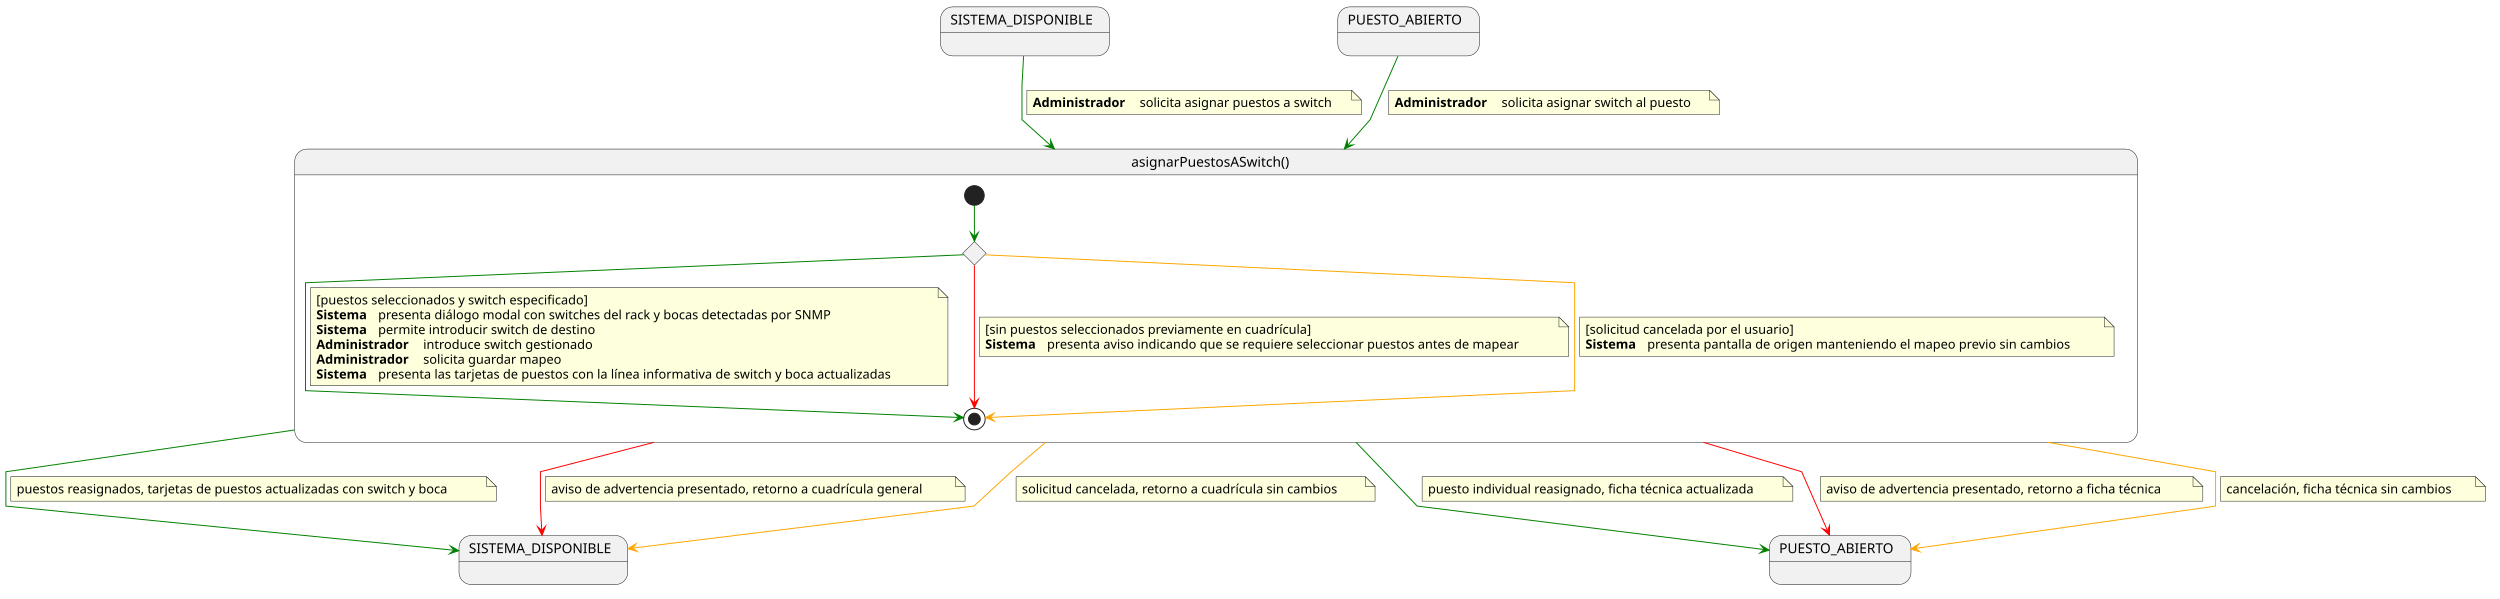
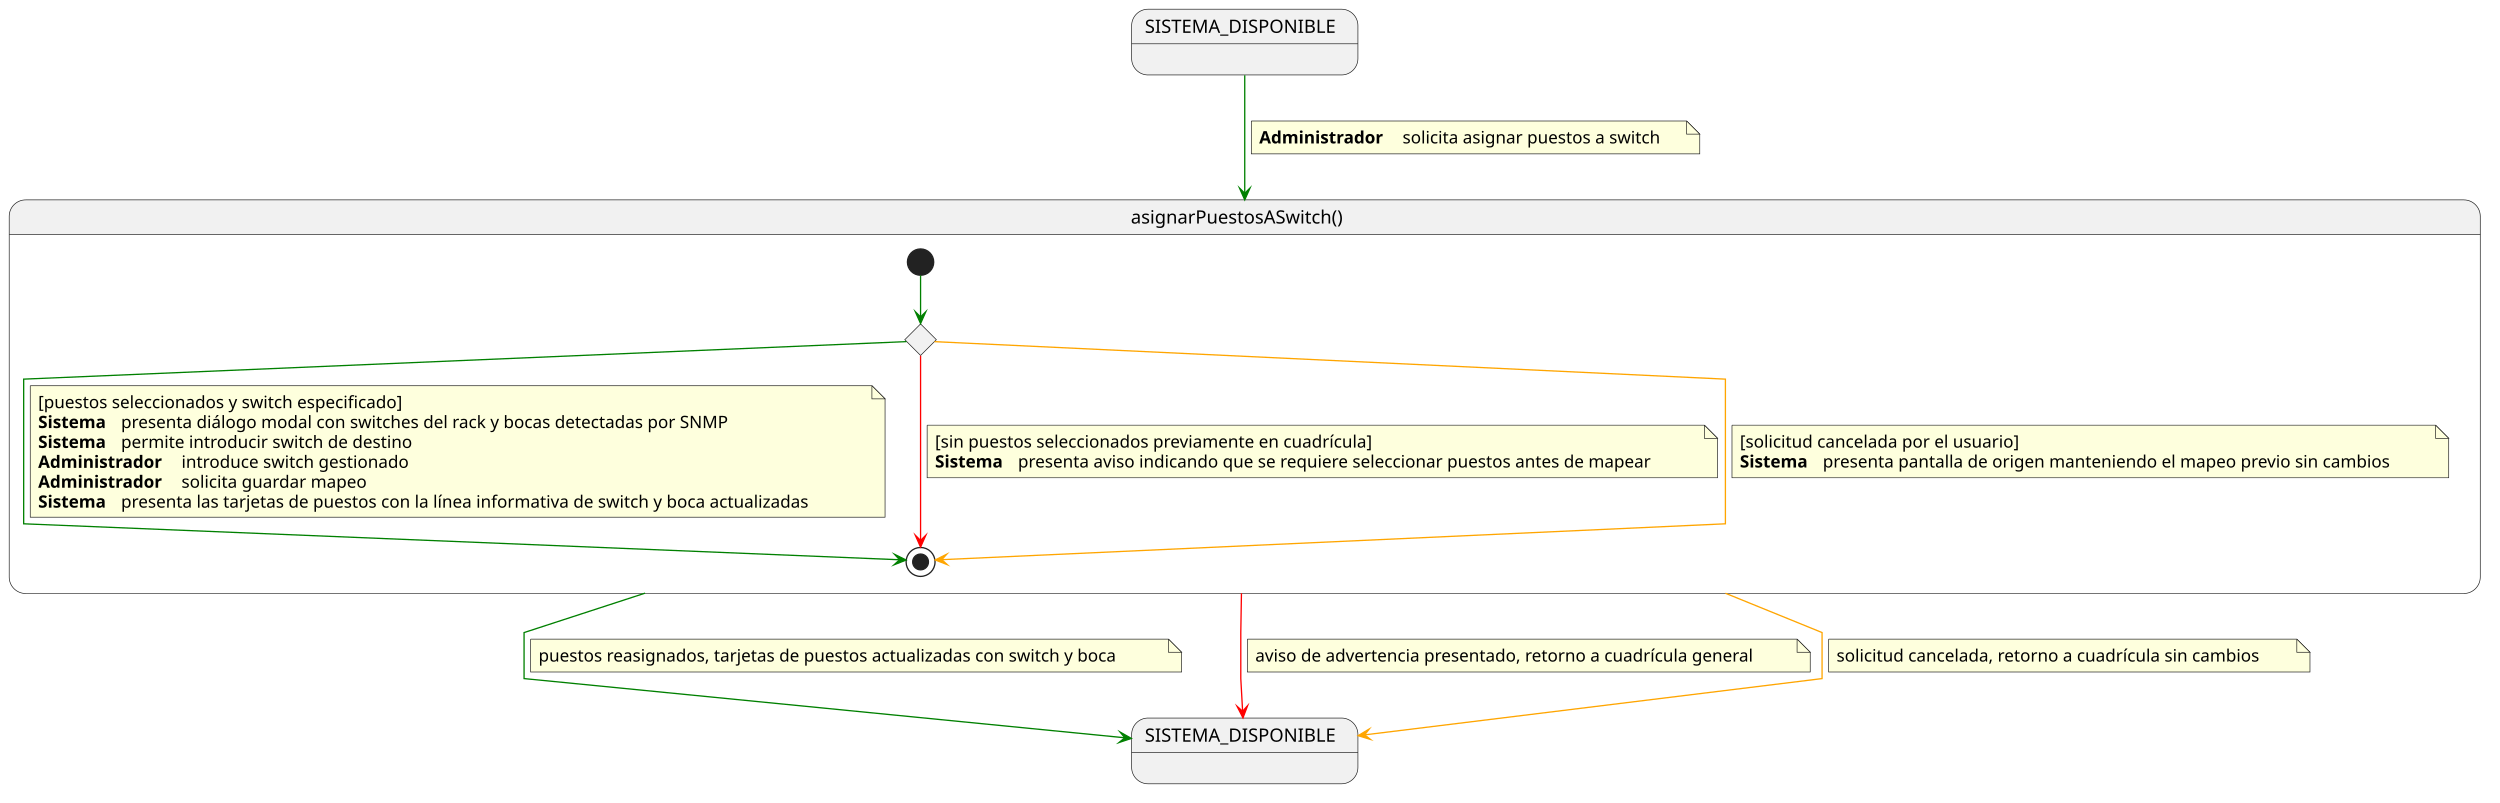
- <svg xmlns="http://www.w3.org/2000/svg" version="1.1" data-diagram-type="STATE" style="width:2549px;height:610px;background:#FFFFFF;" width="2549px" height="610px" viewBox="0 0 2549 610" zoomAndPan="magnify" preserveAspectRatio="none" contentStyleType="text/css">
+ <svg xmlns="http://www.w3.org/2000/svg" version="1.1" data-diagram-type="STATE" style="width:1901px;height:610px;background:#FFFFFF;" width="1901px" height="610px" viewBox="0 0 1901 610" zoomAndPan="magnify" preserveAspectRatio="none" contentStyleType="text/css">
  <defs />
  <g font-family="sans-serif" lengthAdjust="spacing">
    <g class="entity" data-qualified-name="SISTEMA_DISPONIBLE" id="ent0001" data-source-line="3">
-       <rect x="959" y="7" width="172.065" height="50" fill="#F1F1F1" style="stroke:#181818;stroke-width:0.5;" rx="12.5" ry="12.5" />
-       <line x1="959" y1="33.297" x2="1131.065" y2="33.297" style="stroke:#181818;stroke-width:0.5;" />
-       <text x="969" y="24.995" fill="#000" font-size="14" textLength="152.065">SISTEMA_DISPONIBLE</text>
+       <rect x="860.5" y="7" width="172.065" height="50" fill="#F1F1F1" style="stroke:#181818;stroke-width:0.5;" rx="12.5" ry="12.5" />
+       <line x1="860.5" y1="33.297" x2="1032.565" y2="33.297" style="stroke:#181818;stroke-width:0.5;" />
+       <text x="870.5" y="24.995" fill="#000" font-size="14" textLength="152.065">SISTEMA_DISPONIBLE</text>
    </g>
-     <g class="entity" data-qualified-name="PUESTO_ABIERTO" id="ent0002" data-source-line="4">
-       <rect x="1364" y="7" width="144.448" height="50" fill="#F1F1F1" style="stroke:#181818;stroke-width:0.5;" rx="12.5" ry="12.5" />
-       <line x1="1364" y1="33.297" x2="1508.448" y2="33.297" style="stroke:#181818;stroke-width:0.5;" />
-       <text x="1374" y="24.995" fill="#000" font-size="14" textLength="124.448">PUESTO_ABIERTO</text>
+     <g class="entity" data-qualified-name="SISTEMA_DISPONIBLE_SALIDA" id="ent0002" data-source-line="4">
+       <rect x="860.5" y="546" width="172.065" height="50" fill="#F1F1F1" style="stroke:#181818;stroke-width:0.5;" rx="12.5" ry="12.5" />
+       <line x1="860.5" y1="572.297" x2="1032.565" y2="572.297" style="stroke:#181818;stroke-width:0.5;" />
+       <text x="870.5" y="563.995" fill="#000" font-size="14" textLength="152.065">SISTEMA_DISPONIBLE</text>
    </g>
-     <g class="entity" data-qualified-name="SISTEMA_DISPONIBLE_SALIDA" id="ent0003" data-source-line="5">
-       <rect x="468" y="546" width="172.065" height="50" fill="#F1F1F1" style="stroke:#181818;stroke-width:0.5;" rx="12.5" ry="12.5" />
-       <line x1="468" y1="572.297" x2="640.065" y2="572.297" style="stroke:#181818;stroke-width:0.5;" />
-       <text x="478" y="563.995" fill="#000" font-size="14" textLength="152.065">SISTEMA_DISPONIBLE</text>
-     </g>
-     <g class="entity" data-qualified-name="PUESTO_ABIERTO_SALIDA" id="ent0004" data-source-line="6">
-       <rect x="1804" y="546" width="144.448" height="50" fill="#F1F1F1" style="stroke:#181818;stroke-width:0.5;" rx="12.5" ry="12.5" />
-       <line x1="1804" y1="572.297" x2="1948.448" y2="572.297" style="stroke:#181818;stroke-width:0.5;" />
-       <text x="1814" y="563.995" fill="#000" font-size="14" textLength="124.448">PUESTO_ABIERTO</text>
-     </g>
-     <g class="entity" data-qualified-name="asignarPuestosASwitch" id="ent0005" data-source-line="18">
-       <path d="M313,152 L2167,152 A12.5,12.5 0 0 1 2179.5,164.5 L2179.5,178.297 L300.5,178.297 L300.5,164.5 A12.5,12.5 0 0 1 313,152" fill="#F1F1F1" />
-       <rect x="300.5" y="152" width="1879" height="299.297" fill="none" style="stroke:#181818;stroke-width:0.5;" rx="12.5" ry="12.5" />
-       <line x1="300.5" y1="178.297" x2="2179.5" y2="178.297" style="stroke:#181818;stroke-width:0.5;" />
-       <text x="1153.392" y="169.995" fill="#000" font-size="14" textLength="173.216">asignarPuestosASwitch()</text>
-       <g class="entity" data-qualified-name="asignarPuestosASwitch.c" id="ent0006">
-         <polygon points="993.5,246.297,1005.5,258.297,993.5,270.297,981.5,258.297,993.5,246.297" fill="#F1F1F1" style="stroke:#181818;stroke-width:0.5;stroke-linejoin:miter;stroke-miterlimit:10;" />
+     <g class="entity" data-qualified-name="asignarPuestosASwitch" id="ent0003" data-source-line="11">
+       <path d="M19.5,152 L1873.5,152 A12.5,12.5 0 0 1 1886,164.5 L1886,178.297 L7,178.297 L7,164.5 A12.5,12.5 0 0 1 19.5,152" fill="#F1F1F1" />
+       <rect x="7" y="152" width="1879" height="299.297" fill="none" style="stroke:#181818;stroke-width:0.5;" rx="12.5" ry="12.5" />
+       <line x1="7" y1="178.297" x2="1886" y2="178.297" style="stroke:#181818;stroke-width:0.5;" />
+       <text x="859.892" y="169.995" fill="#000" font-size="14" textLength="173.216">asignarPuestosASwitch()</text>
+       <g class="entity" data-qualified-name="asignarPuestosASwitch.c" id="ent0004">
+         <polygon points="700,246.297,712,258.297,700,270.297,688,258.297,700,246.297" fill="#F1F1F1" style="stroke:#181818;stroke-width:0.5;stroke-linejoin:miter;stroke-miterlimit:10;" />
      </g>
-       <g class="start_entity" data-qualified-name="asignarPuestosASwitch..start.asignarPuestosASwitch" id="ent0009" data-source-line="22">
-         <ellipse cx="993.5" cy="199.297" rx="10" ry="10" fill="#222" style="stroke:#222;stroke-width:1;" />
+       <g class="start_entity" data-qualified-name="asignarPuestosASwitch..start.asignarPuestosASwitch" id="ent0006" data-source-line="15">
+         <ellipse cx="700" cy="199.297" rx="10" ry="10" fill="#222" style="stroke:#222;stroke-width:1;" />
      </g>
-       <g class="end_entity" data-qualified-name="asignarPuestosASwitch..end.asignarPuestosASwitch" id="ent0011" data-source-line="24">
-         <ellipse cx="993.5" cy="427.297" rx="11" ry="11" fill="none" style="stroke:#222;stroke-width:1;" />
-         <ellipse cx="993.5" cy="427.297" rx="6" ry="6" fill="#222" style="stroke:#222;stroke-width:1;" />
+       <g class="end_entity" data-qualified-name="asignarPuestosASwitch..end.asignarPuestosASwitch" id="ent0008" data-source-line="17">
+         <ellipse cx="700" cy="427.297" rx="11" ry="11" fill="none" style="stroke:#222;stroke-width:1;" />
+         <ellipse cx="700" cy="427.297" rx="6" ry="6" fill="#222" style="stroke:#222;stroke-width:1;" />
      </g>
-       <g class="link" data-entity-1="ent0009" data-entity-2="ent0006" id="lnk10" data-source-line="22" data-link-type="dependency">
-         <path d="M993.5,209.457 C993.5,219.397 993.5,230.297 993.5,241.007" style="stroke:#008000;stroke-width:1;" fill="none" id="*start*asignarPuestosASwitch-to-c" />
-         <polygon points="993.5,246.007,997.5,237.007,993.5,241.007,989.5,237.007,993.5,246.007" fill="#008000" style="stroke:#008000;stroke-width:1;stroke-linejoin:miter;stroke-miterlimit:10;" />
+       <g class="link" data-entity-1="ent0006" data-entity-2="ent0004" id="lnk7" data-source-line="15" data-link-type="dependency">
+         <path d="M700,209.457 C700,219.397 700,230.297 700,241.007" style="stroke:#008000;stroke-width:1;" fill="none" id="*start*asignarPuestosASwitch-to-c" />
+         <polygon points="700,246.007,704,237.007,700,241.007,696,237.007,700,246.007" fill="#008000" style="stroke:#008000;stroke-width:1;stroke-linejoin:miter;stroke-miterlimit:10;" />
      </g>
-       <g class="link" data-entity-1="ent0006" data-entity-2="ent0011" id="lnk12" data-source-line="24" data-link-type="dependency">
-         <path d="M982.79,259.757 C896.02,263.437 311.5,288.297 311.5,288.297 C311.5,288.297 311.5,398.297 311.5,398.297 C311.5,398.297 889.794,422.042 977.514,425.642" style="stroke:#008000;stroke-width:1;" fill="none" id="c-to-*end*asignarPuestosASwitch" />
-         <polygon points="982.51,425.847,973.682,421.481,977.514,425.642,973.354,429.474,982.51,425.847" fill="#008000" style="stroke:#008000;stroke-width:1;stroke-linejoin:miter;stroke-miterlimit:10;" />
-         <path d="M316.5,293.297 L316.5,393.297 L966.5,393.297 L966.5,303.297 L956.5,293.297 L316.5,293.297" style="stroke:#181818;stroke-width:0.5;" fill="#FEFFDD" />
-         <path d="M956.5,293.297 L956.5,303.297 L966.5,303.297 L956.5,293.297" style="stroke:#181818;stroke-width:0.5;" fill="#FEFFDD" />
-         <text x="322.5" y="310.364" fill="#000" font-size="13" textLength="299.667">[puestos seleccionados y switch especificado]</text>
-         <text x="322.5" y="325.497" fill="#000" font-size="13" textLength="58.906" font-weight="700">Sistema</text>
-         <text x="385.539" y="325.497" fill="#000" font-size="13" textLength="495.549">presenta diálogo modal con switches del rack y bocas detectadas por SNMP</text>
-         <text x="322.5" y="340.629" fill="#000" font-size="13" textLength="58.906" font-weight="700">Sistema</text>
-         <text x="385.539" y="340.629" fill="#000" font-size="13" textLength="236.012">permite introducir switch de destino</text>
-         <text x="322.5" y="355.762" fill="#000" font-size="13" textLength="104.863" font-weight="700">Administrador</text>
-         <text x="431.496" y="355.762" fill="#000" font-size="13" textLength="183.746">introduce switch gestionado</text>
-         <text x="322.5" y="370.895" fill="#000" font-size="13" textLength="104.863" font-weight="700">Administrador</text>
-         <text x="431.496" y="370.895" fill="#000" font-size="13" textLength="150.236">solicita guardar mapeo</text>
-         <text x="322.5" y="386.028" fill="#000" font-size="13" textLength="58.906" font-weight="700">Sistema</text>
-         <text x="385.539" y="386.028" fill="#000" font-size="13" textLength="566.186">presenta las tarjetas de puestos con la línea informativa de switch y boca actualizadas</text>
+       <g class="link" data-entity-1="ent0004" data-entity-2="ent0008" id="lnk9" data-source-line="17" data-link-type="dependency">
+         <path d="M689.29,259.757 C602.52,263.437 18,288.297 18,288.297 C18,288.297 18,398.297 18,398.297 C18,398.297 596.294,422.042 684.014,425.642" style="stroke:#008000;stroke-width:1;" fill="none" id="c-to-*end*asignarPuestosASwitch" />
+         <polygon points="689.01,425.847,680.182,421.481,684.014,425.642,679.854,429.474,689.01,425.847" fill="#008000" style="stroke:#008000;stroke-width:1;stroke-linejoin:miter;stroke-miterlimit:10;" />
+         <path d="M23,293.297 L23,393.297 L673,393.297 L673,303.297 L663,293.297 L23,293.297" style="stroke:#181818;stroke-width:0.5;" fill="#FEFFDD" />
+         <path d="M663,293.297 L663,303.297 L673,303.297 L663,293.297" style="stroke:#181818;stroke-width:0.5;" fill="#FEFFDD" />
+         <text x="29" y="310.364" fill="#000" font-size="13" textLength="299.667">[puestos seleccionados y switch especificado]</text>
+         <text x="29" y="325.497" fill="#000" font-size="13" textLength="58.906" font-weight="700">Sistema</text>
+         <text x="92.039" y="325.497" fill="#000" font-size="13" textLength="495.549">presenta diálogo modal con switches del rack y bocas detectadas por SNMP</text>
+         <text x="29" y="340.629" fill="#000" font-size="13" textLength="58.906" font-weight="700">Sistema</text>
+         <text x="92.039" y="340.629" fill="#000" font-size="13" textLength="236.012">permite introducir switch de destino</text>
+         <text x="29" y="355.762" fill="#000" font-size="13" textLength="104.863" font-weight="700">Administrador</text>
+         <text x="137.996" y="355.762" fill="#000" font-size="13" textLength="183.746">introduce switch gestionado</text>
+         <text x="29" y="370.895" fill="#000" font-size="13" textLength="104.863" font-weight="700">Administrador</text>
+         <text x="137.996" y="370.895" fill="#000" font-size="13" textLength="150.236">solicita guardar mapeo</text>
+         <text x="29" y="386.028" fill="#000" font-size="13" textLength="58.906" font-weight="700">Sistema</text>
+         <text x="92.039" y="386.028" fill="#000" font-size="13" textLength="566.186">presenta las tarjetas de puestos con la línea informativa de switch y boca actualizadas</text>
      </g>
-       <g class="link" data-entity-1="ent0006" data-entity-2="ent0011" id="lnk13" data-source-line="34" data-link-type="dependency">
-         <path d="M993.5,270.517 C993.5,301.227 993.5,381.377 993.5,410.987" style="stroke:#F00;stroke-width:1;" fill="none" id="c-to-*end*asignarPuestosASwitch-1" />
-         <polygon points="993.5,415.987,997.5,406.987,993.5,410.987,989.5,406.987,993.5,415.987" fill="#F00" style="stroke:#F00;stroke-width:1;stroke-linejoin:miter;stroke-miterlimit:10;" />
-         <path d="M998.5,323.297 L998.5,363.297 L1599.5,363.297 L1599.5,333.297 L1589.5,323.297 L998.5,323.297" style="stroke:#181818;stroke-width:0.5;" fill="#FEFFDD" />
-         <path d="M1589.5,323.297 L1589.5,333.297 L1599.5,333.297 L1589.5,323.297" style="stroke:#181818;stroke-width:0.5;" fill="#FEFFDD" />
-         <text x="1004.5" y="340.364" fill="#000" font-size="13" textLength="358.566">[sin puestos seleccionados previamente en cuadrícula]</text>
-         <text x="1004.5" y="355.497" fill="#000" font-size="13" textLength="58.906" font-weight="700">Sistema</text>
-         <text x="1067.539" y="355.497" fill="#000" font-size="13" textLength="517.702">presenta aviso indicando que se requiere seleccionar puestos antes de mapear</text>
+       <g class="link" data-entity-1="ent0004" data-entity-2="ent0008" id="lnk10" data-source-line="27" data-link-type="dependency">
+         <path d="M700,270.517 C700,301.227 700,381.377 700,410.987" style="stroke:#F00;stroke-width:1;" fill="none" id="c-to-*end*asignarPuestosASwitch-1" />
+         <polygon points="700,415.987,704,406.987,700,410.987,696,406.987,700,415.987" fill="#F00" style="stroke:#F00;stroke-width:1;stroke-linejoin:miter;stroke-miterlimit:10;" />
+         <path d="M705,323.297 L705,363.297 L1306,363.297 L1306,333.297 L1296,323.297 L705,323.297" style="stroke:#181818;stroke-width:0.5;" fill="#FEFFDD" />
+         <path d="M1296,323.297 L1296,333.297 L1306,333.297 L1296,323.297" style="stroke:#181818;stroke-width:0.5;" fill="#FEFFDD" />
+         <text x="711" y="340.364" fill="#000" font-size="13" textLength="358.566">[sin puestos seleccionados previamente en cuadrícula]</text>
+         <text x="711" y="355.497" fill="#000" font-size="13" textLength="58.906" font-weight="700">Sistema</text>
+         <text x="774.039" y="355.497" fill="#000" font-size="13" textLength="517.702">presenta aviso indicando que se requiere seleccionar puestos antes de mapear</text>
      </g>
-       <g class="link" data-entity-1="ent0006" data-entity-2="ent0011" id="lnk14" data-source-line="40" data-link-type="dependency">
-         <path d="M1004.12,259.797 C1085.39,263.647 1605.5,288.297 1605.5,288.297 C1605.5,288.297 1605.5,398.297 1605.5,398.297 C1605.5,398.297 1092.585,421.769 1009.635,425.559" style="stroke:#FFA500;stroke-width:1;" fill="none" id="c-to-*end*asignarPuestosASwitch-2" />
-         <polygon points="1004.64,425.787,1013.813,429.372,1009.635,425.559,1013.448,421.38,1004.64,425.787" fill="#FFA500" style="stroke:#FFA500;stroke-width:1;stroke-linejoin:miter;stroke-miterlimit:10;" />
-         <path d="M1610.5,323.297 L1610.5,363.297 L2155.5,363.297 L2155.5,333.297 L2145.5,323.297 L1610.5,323.297" style="stroke:#181818;stroke-width:0.5;" fill="#FEFFDD" />
-         <path d="M2145.5,323.297 L2145.5,333.297 L2155.5,333.297 L2145.5,323.297" style="stroke:#181818;stroke-width:0.5;" fill="#FEFFDD" />
-         <text x="1616.5" y="340.364" fill="#000" font-size="13" textLength="228.554">[solicitud cancelada por el usuario]</text>
-         <text x="1616.5" y="355.497" fill="#000" font-size="13" textLength="58.906" font-weight="700">Sistema</text>
-         <text x="1679.539" y="355.497" fill="#000" font-size="13" textLength="461.767">presenta pantalla de origen manteniendo el mapeo previo sin cambios</text>
+       <g class="link" data-entity-1="ent0004" data-entity-2="ent0008" id="lnk11" data-source-line="33" data-link-type="dependency">
+         <path d="M710.62,259.797 C791.89,263.647 1312,288.297 1312,288.297 C1312,288.297 1312,398.297 1312,398.297 C1312,398.297 799.085,421.769 716.135,425.559" style="stroke:#FFA500;stroke-width:1;" fill="none" id="c-to-*end*asignarPuestosASwitch-2" />
+         <polygon points="711.14,425.787,720.313,429.372,716.135,425.559,719.948,421.38,711.14,425.787" fill="#FFA500" style="stroke:#FFA500;stroke-width:1;stroke-linejoin:miter;stroke-miterlimit:10;" />
+         <path d="M1317,323.297 L1317,363.297 L1862,363.297 L1862,333.297 L1852,323.297 L1317,323.297" style="stroke:#181818;stroke-width:0.5;" fill="#FEFFDD" />
+         <path d="M1852,323.297 L1852,333.297 L1862,333.297 L1852,323.297" style="stroke:#181818;stroke-width:0.5;" fill="#FEFFDD" />
+         <text x="1323" y="340.364" fill="#000" font-size="13" textLength="228.554">[solicitud cancelada por el usuario]</text>
+         <text x="1323" y="355.497" fill="#000" font-size="13" textLength="58.906" font-weight="700">Sistema</text>
+         <text x="1386.039" y="355.497" fill="#000" font-size="13" textLength="461.767">presenta pantalla de origen manteniendo el mapeo previo sin cambios</text>
      </g>
    </g>
-     <g class="link" data-entity-1="ent0001" data-entity-2="ent0005" id="lnk7" data-source-line="8" data-link-type="dependency">
-       <path d="M1043.66,57.16 C1042.86,71.53 1042,87 1042,87 C1042,87 1042,122 1042,122 C1042,122 1051.647,130.691 1071.427,148.531" style="stroke:#008000;stroke-width:1;" fill="none" id="SISTEMA_DISPONIBLE-to-asignarPuestosASwitch" />
-       <polygon points="1075.14,151.88,1071.136,142.882,1071.427,148.531,1065.778,148.823,1075.14,151.88" fill="#008000" style="stroke:#008000;stroke-width:1;stroke-linejoin:miter;stroke-miterlimit:10;" />
-       <path d="M1047,92 L1047,117 L1388,117 L1388,102 L1378,92 L1047,92" style="stroke:#181818;stroke-width:0.5;" fill="#FEFFDD" />
-       <path d="M1378,92 L1378,102 L1388,102 L1378,92" style="stroke:#181818;stroke-width:0.5;" fill="#FEFFDD" />
-       <text x="1053" y="109.067" fill="#000" font-size="13" textLength="104.863" font-weight="700">Administrador</text>
-       <text x="1161.996" y="109.067" fill="#000" font-size="13" textLength="211.009">solicita asignar puestos a switch</text>
+     <g class="link" data-entity-1="ent0001" data-entity-2="ent0003" id="lnk5" data-source-line="6" data-link-type="dependency">
+       <path d="M946.5,57.21 C946.5,79.65 946.5,110.06 946.5,146.98" style="stroke:#008000;stroke-width:1;" fill="none" id="SISTEMA_DISPONIBLE-to-asignarPuestosASwitch" />
+       <polygon points="946.5,151.98,950.5,142.98,946.5,146.98,942.5,142.98,946.5,151.98" fill="#008000" style="stroke:#008000;stroke-width:1;stroke-linejoin:miter;stroke-miterlimit:10;" />
+       <path d="M951.5,92 L951.5,117 L1292.5,117 L1292.5,102 L1282.5,92 L951.5,92" style="stroke:#181818;stroke-width:0.5;" fill="#FEFFDD" />
+       <path d="M1282.5,92 L1282.5,102 L1292.5,102 L1282.5,92" style="stroke:#181818;stroke-width:0.5;" fill="#FEFFDD" />
+       <text x="957.5" y="109.067" fill="#000" font-size="13" textLength="104.863" font-weight="700">Administrador</text>
+       <text x="1066.496" y="109.067" fill="#000" font-size="13" textLength="211.009">solicita asignar puestos a switch</text>
    </g>
-     <g class="link" data-entity-1="ent0002" data-entity-2="ent0005" id="lnk8" data-source-line="13" data-link-type="dependency">
-       <path d="M1425.34,57.32 C1413.8,83.67 1397,122 1397,122 C1397,122 1389.712,130.285 1374.022,148.125" style="stroke:#008000;stroke-width:1;" fill="none" id="PUESTO_ABIERTO-to-asignarPuestosASwitch" />
-       <polygon points="1370.72,151.88,1379.667,147.763,1374.022,148.125,1373.66,142.48,1370.72,151.88" fill="#008000" style="stroke:#008000;stroke-width:1;stroke-linejoin:miter;stroke-miterlimit:10;" />
-       <path d="M1416,92 L1416,117 L1753,117 L1753,102 L1743,92 L1416,92" style="stroke:#181818;stroke-width:0.5;" fill="#FEFFDD" />
-       <path d="M1743,92 L1743,102 L1753,102 L1743,92" style="stroke:#181818;stroke-width:0.5;" fill="#FEFFDD" />
-       <text x="1422" y="109.067" fill="#000" font-size="13" textLength="104.863" font-weight="700">Administrador</text>
-       <text x="1530.996" y="109.067" fill="#000" font-size="13" textLength="207.848">solicita asignar switch al puesto</text>
+     <g class="link" data-entity-1="ent0003" data-entity-2="ent0002" id="lnk12" data-source-line="40" data-link-type="dependency">
+       <path d="M490.53,451.02 C435.62,468.91 398.5,481 398.5,481 C398.5,481 398.5,516 398.5,516 C398.5,516 700.974,545.81 855.294,561.01" style="stroke:#008000;stroke-width:1;" fill="none" id="asignarPuestosASwitch-to-SISTEMA_DISPONIBLE_SALIDA" />
+       <polygon points="860.27,561.5,851.705,556.637,855.294,561.01,850.921,564.599,860.27,561.5" fill="#008000" style="stroke:#008000;stroke-width:1;stroke-linejoin:miter;stroke-miterlimit:10;" />
+       <path d="M403.5,486 L403.5,511 L898.5,511 L898.5,496 L888.5,486 L403.5,486" style="stroke:#181818;stroke-width:0.5;" fill="#FEFFDD" />
+       <path d="M888.5,486 L888.5,496 L898.5,496 L888.5,486" style="stroke:#181818;stroke-width:0.5;" fill="#FEFFDD" />
+       <text x="409.5" y="503.067" fill="#000" font-size="13" textLength="474.005">puestos reasignados, tarjetas de puestos actualizadas con switch y boca</text>
    </g>
-     <g class="link" data-entity-1="ent0005" data-entity-2="ent0003" id="lnk15" data-source-line="47" data-link-type="dependency">
-       <path d="M300.4,438.41 C130.49,462.99 6,481 6,481 C6,481 6,516 6,516 C6,516 308.474,545.81 462.794,561.01" style="stroke:#008000;stroke-width:1;" fill="none" id="asignarPuestosASwitch-to-SISTEMA_DISPONIBLE_SALIDA" />
-       <polygon points="467.77,561.5,459.205,556.637,462.794,561.01,458.421,564.599,467.77,561.5" fill="#008000" style="stroke:#008000;stroke-width:1;stroke-linejoin:miter;stroke-miterlimit:10;" />
-       <path d="M11,486 L11,511 L506,511 L506,496 L496,486 L11,486" style="stroke:#181818;stroke-width:0.5;" fill="#FEFFDD" />
-       <path d="M496,486 L496,496 L506,496 L496,486" style="stroke:#181818;stroke-width:0.5;" fill="#FEFFDD" />
-       <text x="17" y="503.067" fill="#000" font-size="13" textLength="474.005">puestos reasignados, tarjetas de puestos actualizadas con switch y boca</text>
+     <g class="link" data-entity-1="ent0003" data-entity-2="ent0002" id="lnk13" data-source-line="45" data-link-type="dependency">
+       <path d="M944,451.12 C943.7,468.96 943.5,481 943.5,481 C943.5,481 943.5,516 943.5,516 C943.5,516 944.082,526.478 944.882,540.848" style="stroke:#F00;stroke-width:1;" fill="none" id="asignarPuestosASwitch-to-SISTEMA_DISPONIBLE_SALIDA-1" />
+       <polygon points="945.16,545.84,948.654,536.632,944.882,540.848,940.666,537.076,945.16,545.84" fill="#F00" style="stroke:#F00;stroke-width:1;stroke-linejoin:miter;stroke-miterlimit:10;" />
+       <path d="M948.5,486 L948.5,511 L1376.5,511 L1376.5,496 L1366.5,486 L948.5,486" style="stroke:#181818;stroke-width:0.5;" fill="#FEFFDD" />
+       <path d="M1366.5,486 L1366.5,496 L1376.5,496 L1366.5,486" style="stroke:#181818;stroke-width:0.5;" fill="#FEFFDD" />
+       <text x="954.5" y="503.067" fill="#000" font-size="13" textLength="407.329">aviso de advertencia presentado, retorno a cuadrícula general</text>
    </g>
-     <g class="link" data-entity-1="ent0005" data-entity-2="ent0003" id="lnk16" data-source-line="52" data-link-type="dependency">
-       <path d="M666.71,451.02 C597.67,468.91 551,481 551,481 C551,481 551,516 551,516 C551,516 551.582,526.478 552.382,540.848" style="stroke:#F00;stroke-width:1;" fill="none" id="asignarPuestosASwitch-to-SISTEMA_DISPONIBLE_SALIDA-1" />
-       <polygon points="552.66,545.84,556.154,536.632,552.382,540.848,548.166,537.076,552.66,545.84" fill="#F00" style="stroke:#F00;stroke-width:1;stroke-linejoin:miter;stroke-miterlimit:10;" />
-       <path d="M556,486 L556,511 L984,511 L984,496 L974,486 L556,486" style="stroke:#181818;stroke-width:0.5;" fill="#FEFFDD" />
-       <path d="M974,486 L974,496 L984,496 L974,486" style="stroke:#181818;stroke-width:0.5;" fill="#FEFFDD" />
-       <text x="562" y="503.067" fill="#000" font-size="13" textLength="407.329">aviso de advertencia presentado, retorno a cuadrícula general</text>
-     </g>
-     <g class="link" data-entity-1="ent0005" data-entity-2="ent0003" id="lnk17" data-source-line="57" data-link-type="dependency">
-       <path d="M1065.98,451.12 C1045.1,468.96 1031,481 1031,481 C1031,481 993,516 993,516 C993,516 773.023,543.059 645.173,558.789" style="stroke:#FFA500;stroke-width:1;" fill="none" id="asignarPuestosASwitch-to-SISTEMA_DISPONIBLE_SALIDA-2" />
-       <polygon points="640.21,559.4,649.631,562.271,645.173,558.789,648.654,554.331,640.21,559.4" fill="#FFA500" style="stroke:#FFA500;stroke-width:1;stroke-linejoin:miter;stroke-miterlimit:10;" />
-       <path d="M1036,486 L1036,511 L1402,511 L1402,496 L1392,486 L1036,486" style="stroke:#181818;stroke-width:0.5;" fill="#FEFFDD" />
-       <path d="M1392,486 L1392,496 L1402,496 L1392,486" style="stroke:#181818;stroke-width:0.5;" fill="#FEFFDD" />
-       <text x="1042" y="503.067" fill="#000" font-size="13" textLength="345.935">solicitud cancelada, retorno a cuadrícula sin cambios</text>
-     </g>
-     <g class="link" data-entity-1="ent0005" data-entity-2="ent0004" id="lnk18" data-source-line="62" data-link-type="dependency">
-       <path d="M1382.66,451.07 C1417.51,487.37 1445,516 1445,516 C1445,516 1676.209,544.968 1798.899,560.338" style="stroke:#008000;stroke-width:1;" fill="none" id="asignarPuestosASwitch-to-PUESTO_ABIERTO_SALIDA" />
-       <polygon points="1803.86,560.96,1795.427,555.872,1798.899,560.338,1794.433,563.81,1803.86,560.96" fill="#008000" style="stroke:#008000;stroke-width:1;stroke-linejoin:miter;stroke-miterlimit:10;" />
-       <path d="M1450,486 L1450,511 L1828,511 L1828,496 L1818,486 L1450,486" style="stroke:#181818;stroke-width:0.5;" fill="#FEFFDD" />
-       <path d="M1818,486 L1818,496 L1828,496 L1818,486" style="stroke:#181818;stroke-width:0.5;" fill="#FEFFDD" />
-       <text x="1456" y="503.067" fill="#000" font-size="13" textLength="357.951">puesto individual reasignado, ficha técnica actualizada</text>
-     </g>
-     <g class="link" data-entity-1="ent0005" data-entity-2="ent0004" id="lnk19" data-source-line="67" data-link-type="dependency">
-       <path d="M1736.74,451.02 C1796.56,468.91 1837,481 1837,481 C1837,481 1851.794,514.75 1863.334,541.1" style="stroke:#F00;stroke-width:1;" fill="none" id="asignarPuestosASwitch-to-PUESTO_ABIERTO_SALIDA-1" />
-       <polygon points="1865.34,545.68,1865.394,535.831,1863.334,541.1,1858.065,539.041,1865.34,545.68" fill="#F00" style="stroke:#F00;stroke-width:1;stroke-linejoin:miter;stroke-miterlimit:10;" />
-       <path d="M1856,486 L1856,511 L2246,511 L2246,496 L2236,486 L1856,486" style="stroke:#181818;stroke-width:0.5;" fill="#FEFFDD" />
-       <path d="M2236,486 L2236,496 L2246,496 L2236,486" style="stroke:#181818;stroke-width:0.5;" fill="#FEFFDD" />
-       <text x="1862" y="503.067" fill="#000" font-size="13" textLength="369.142">aviso de advertencia presentado, retorno a ficha técnica</text>
-     </g>
-     <g class="link" data-entity-1="ent0005" data-entity-2="ent0004" id="lnk20" data-source-line="72" data-link-type="dependency">
-       <path d="M2087.87,451.02 C2189.98,468.91 2259,481 2259,481 C2259,481 2259,516 2259,516 C2259,516 2063.941,543.502 1952.991,559.142" style="stroke:#FFA500;stroke-width:1;" fill="none" id="asignarPuestosASwitch-to-PUESTO_ABIERTO_SALIDA-2" />
-       <polygon points="1948.04,559.84,1957.51,562.545,1952.991,559.142,1956.394,554.623,1948.04,559.84" fill="#FFA500" style="stroke:#FFA500;stroke-width:1;stroke-linejoin:miter;stroke-miterlimit:10;" />
-       <path d="M2264,486 L2264,511 L2534,511 L2534,496 L2524,486 L2264,486" style="stroke:#181818;stroke-width:0.5;" fill="#FEFFDD" />
-       <path d="M2524,486 L2524,496 L2534,496 L2524,486" style="stroke:#181818;stroke-width:0.5;" fill="#FEFFDD" />
-       <text x="2270" y="503.067" fill="#000" font-size="13" textLength="249.431">cancelación, ficha técnica sin cambios</text>
+     <g class="link" data-entity-1="ent0003" data-entity-2="ent0002" id="lnk14" data-source-line="50" data-link-type="dependency">
+       <path d="M1312.02,451.12 C1355.88,468.96 1385.5,481 1385.5,481 C1385.5,481 1385.5,516 1385.5,516 C1385.5,516 1165.523,543.059 1037.673,558.789" style="stroke:#FFA500;stroke-width:1;" fill="none" id="asignarPuestosASwitch-to-SISTEMA_DISPONIBLE_SALIDA-2" />
+       <polygon points="1032.71,559.4,1042.131,562.271,1037.673,558.789,1041.154,554.331,1032.71,559.4" fill="#FFA500" style="stroke:#FFA500;stroke-width:1;stroke-linejoin:miter;stroke-miterlimit:10;" />
+       <path d="M1390.5,486 L1390.5,511 L1756.5,511 L1756.5,496 L1746.5,486 L1390.5,486" style="stroke:#181818;stroke-width:0.5;" fill="#FEFFDD" />
+       <path d="M1746.5,486 L1746.5,496 L1756.5,496 L1746.5,486" style="stroke:#181818;stroke-width:0.5;" fill="#FEFFDD" />
+       <text x="1396.5" y="503.067" fill="#000" font-size="13" textLength="345.935">solicitud cancelada, retorno a cuadrícula sin cambios</text>
    </g>
  </g>
</svg>
